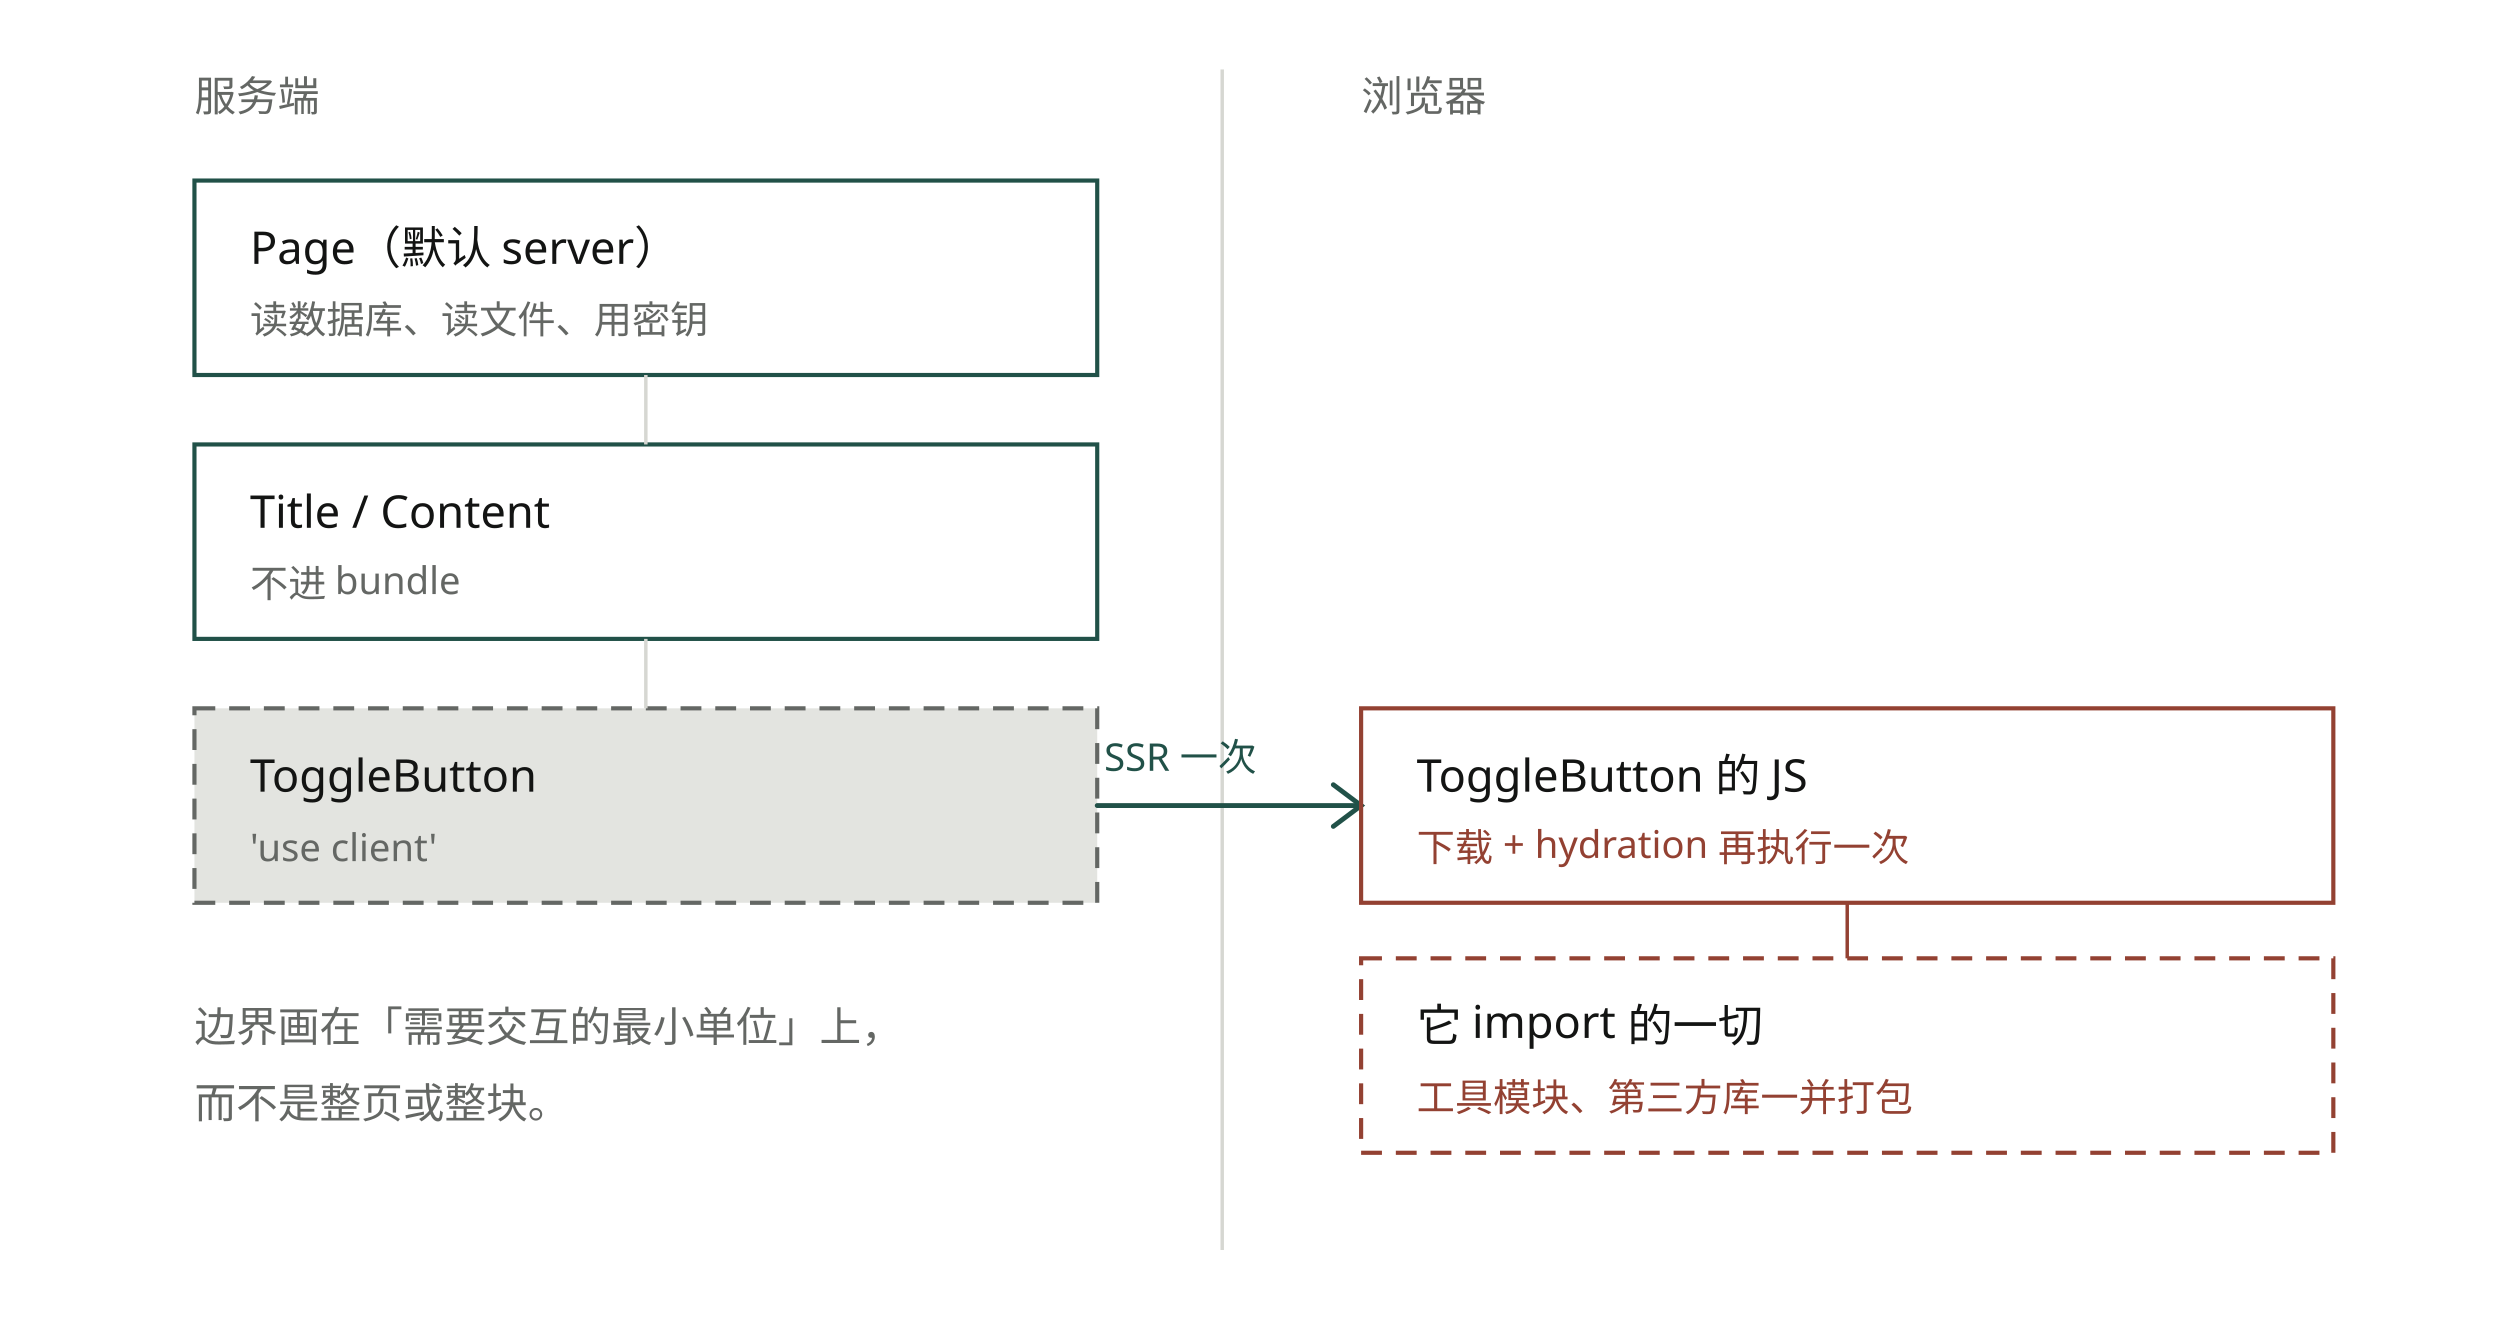
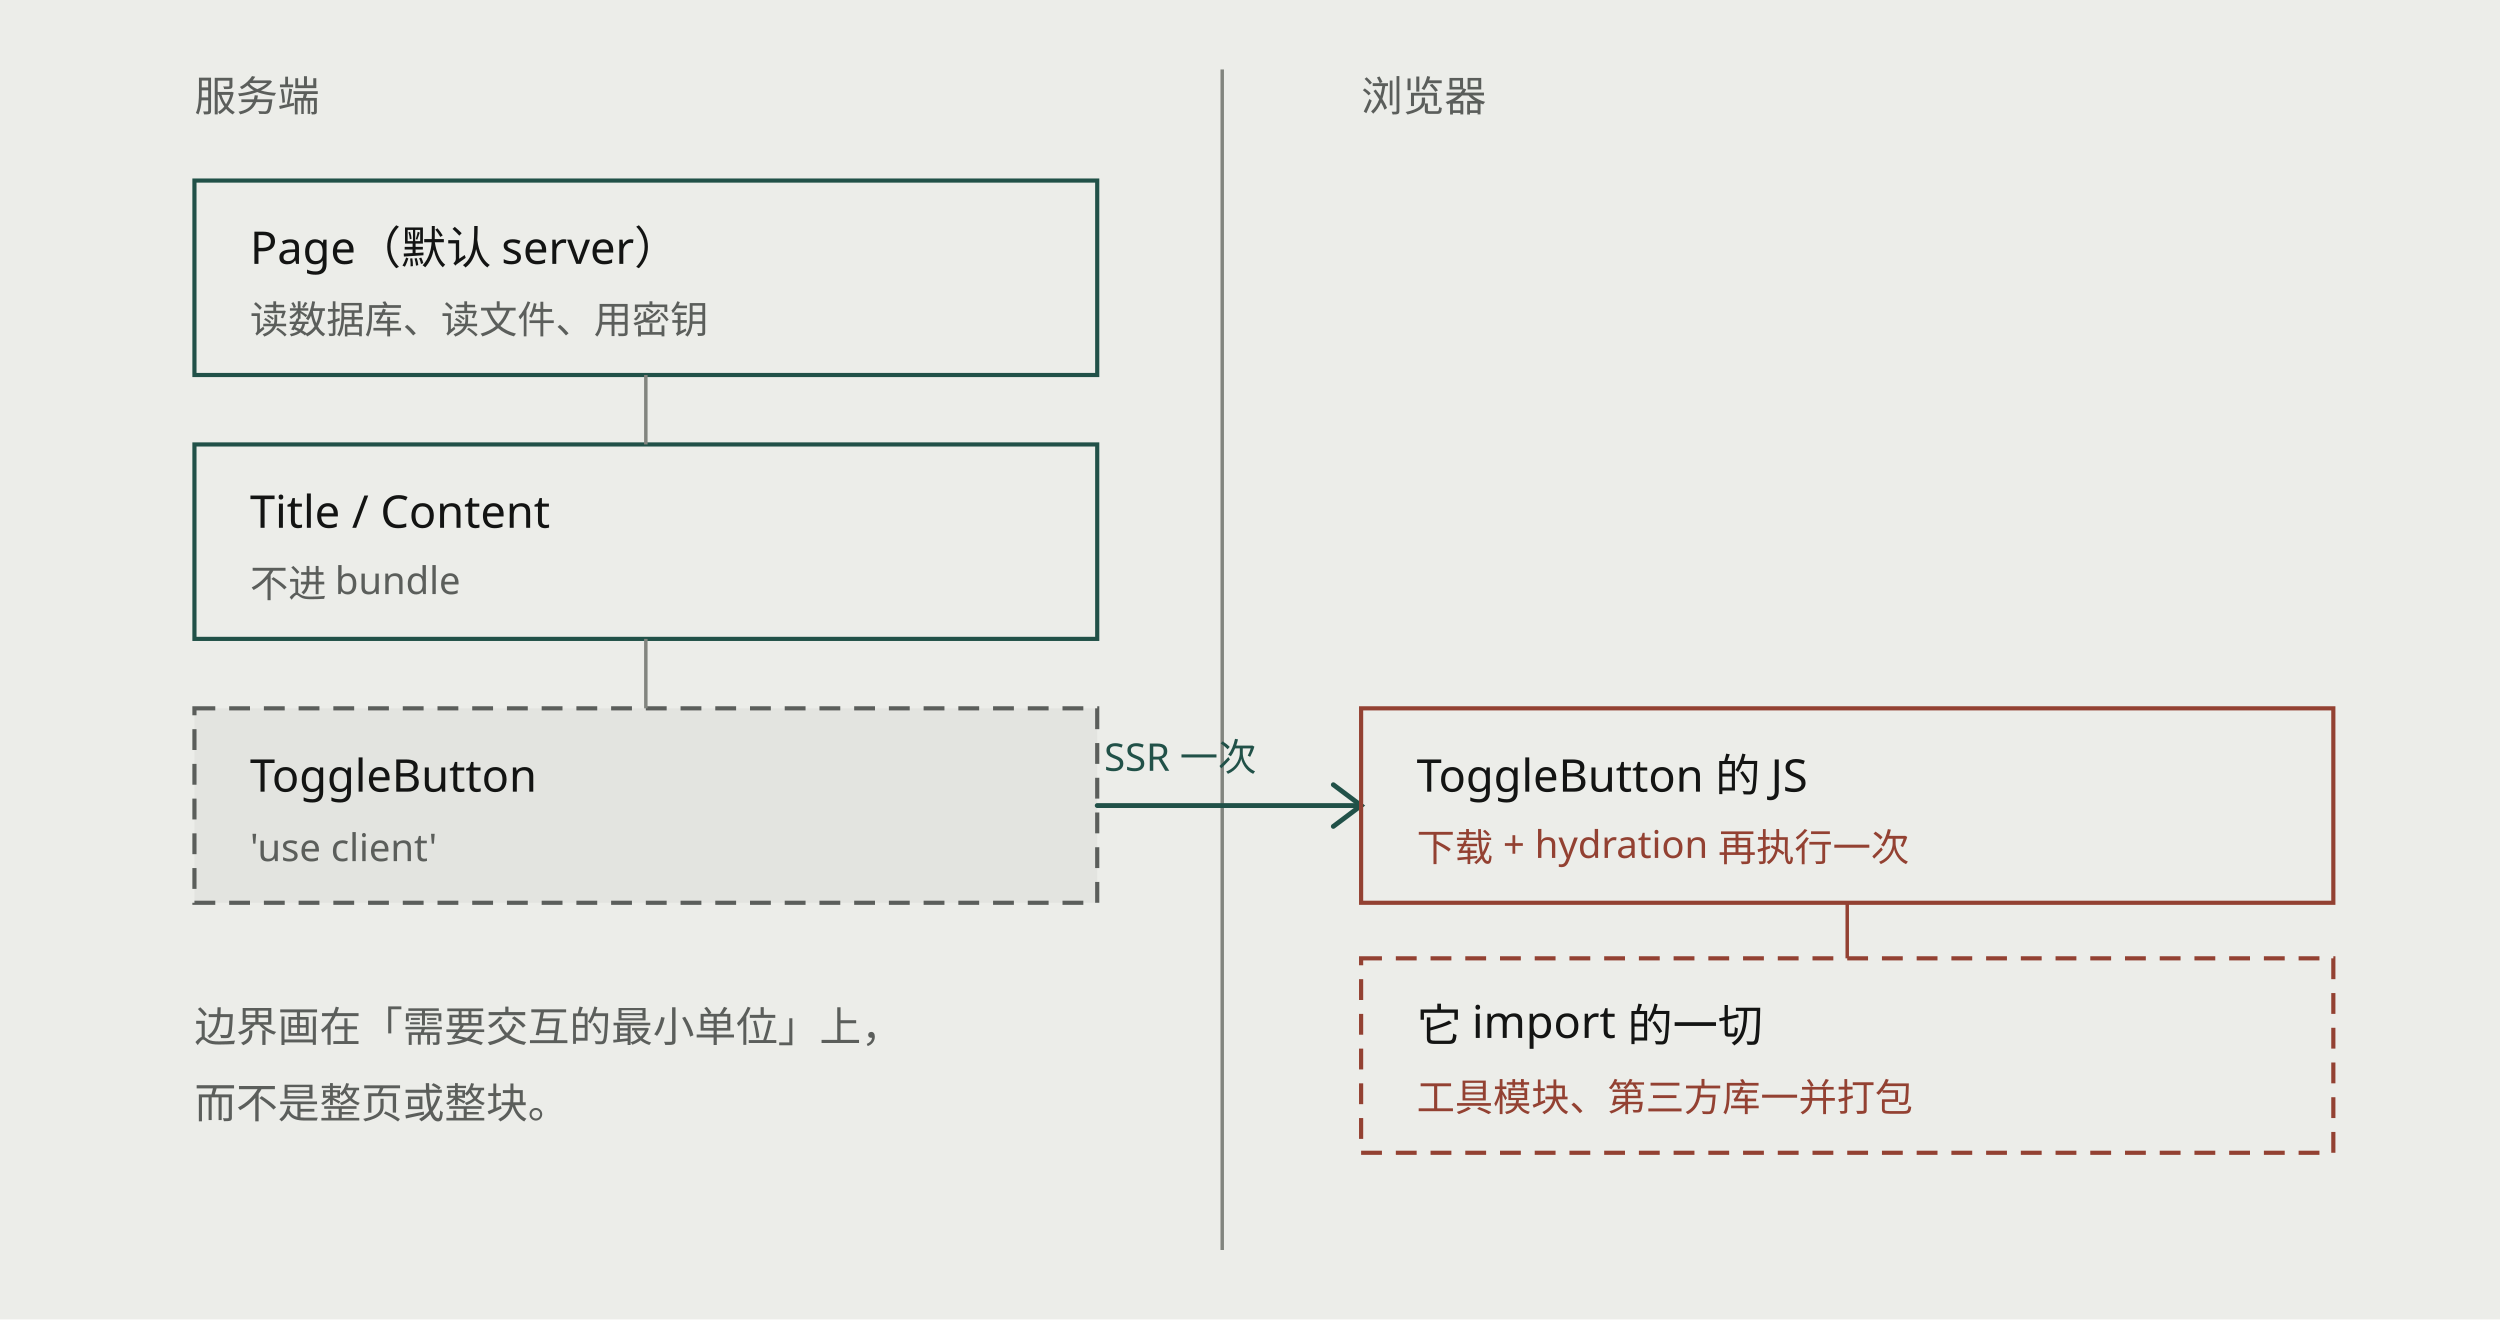
<svg xmlns="http://www.w3.org/2000/svg" viewBox="0 0 720 380" width="720" height="380" role="img" aria-labelledby="t d">
-   <g font-family="ui-sans-serif, system-ui, sans-serif" font-size="12" fill="#646764">
+   <rect id="paper" x="0" y="0" width="720" height="380" fill="#ecede9" />
+   <g font-family="ui-sans-serif, system-ui, sans-serif" font-size="12" fill="#5b5e5b">
    <text x="56" y="32">服务端</text>
    <text x="392" y="32">浏览器</text>
  </g>
-   <g stroke="#d6d7d2" stroke-width="1">
+   <g stroke="#82857f" stroke-width="1">
    <path d="M352 20 V360" />
  </g>
  <g>
    <rect x="56" y="52" width="260" height="56" fill="none" stroke="#215148" stroke-width="1.2" />
    <text x="72" y="76" font-family="ui-sans-serif, system-ui, sans-serif" font-size="13" fill="#131413">Page（默认 server）</text>
-     <text x="72" y="96" font-family="ui-sans-serif, system-ui, sans-serif" font-size="11" fill="#646764">读数据库、读文件、用密钥</text>
+     <text x="72" y="96" font-family="ui-sans-serif, system-ui, sans-serif" font-size="11" fill="#5b5e5b">读数据库、读文件、用密钥</text>
    <rect x="56" y="128" width="260" height="56" fill="none" stroke="#215148" stroke-width="1.2" />
    <text x="72" y="152" font-family="ui-sans-serif, system-ui, sans-serif" font-size="13" fill="#131413">Title / Content</text>
-     <text x="72" y="172" font-family="ui-sans-serif, system-ui, sans-serif" font-size="11" fill="#646764">不进 bundle</text>
-     <g stroke="#d6d7d2" stroke-width="1">
+     <text x="72" y="172" font-family="ui-sans-serif, system-ui, sans-serif" font-size="11" fill="#5b5e5b">不进 bundle</text>
+     <g stroke="#82857f" stroke-width="1">
      <path d="M186 108 V128" />
    </g>
  </g>
  <g>
-     <rect x="56" y="204" width="260" height="56" fill="#e3e4e0" stroke="#646764" stroke-width="1.2" stroke-dasharray="6 4" />
+     <rect x="56" y="204" width="260" height="56" fill="#e3e4e0" stroke="#5b5e5b" stroke-width="1.2" stroke-dasharray="6 4" />
    <text x="72" y="228" font-family="ui-sans-serif, system-ui, sans-serif" font-size="13" fill="#131413">ToggleButton</text>
-     <text x="72" y="248" font-family="ui-sans-serif, system-ui, sans-serif" font-size="11" fill="#646764">'use client'</text>
-     <g stroke="#d6d7d2" stroke-width="1">
+     <text x="72" y="248" font-family="ui-sans-serif, system-ui, sans-serif" font-size="11" fill="#5b5e5b">'use client'</text>
+     <g stroke="#82857f" stroke-width="1">
      <path d="M186 184 V204" />
    </g>
  </g>
  <g stroke="#215148" stroke-width="1.4" fill="none" stroke-linecap="round">
    <path d="M316 232 H392" />
    <path d="M384 226 L392 232 L384 238" />
  </g>
  <text x="318" y="222" font-family="ui-sans-serif, system-ui, sans-serif" font-size="11" fill="#215148">SSR 一次</text>
  <g>
    <rect x="392" y="204" width="280" height="56" fill="none" stroke="#934132" stroke-width="1.2" />
    <text x="408" y="228" font-family="ui-sans-serif, system-ui, sans-serif" font-size="13" fill="#131413">ToggleButton 的 JS</text>
    <text x="408" y="248" font-family="ui-sans-serif, system-ui, sans-serif" font-size="11" fill="#934132">下载 + hydration 再执行一次</text>
    <rect x="392" y="276" width="280" height="56" fill="none" stroke="#934132" stroke-width="1.2" stroke-dasharray="6 4" />
    <text x="408" y="300" font-family="ui-sans-serif, system-ui, sans-serif" font-size="13" fill="#131413">它 import 的一切</text>
    <text x="408" y="320" font-family="ui-sans-serif, system-ui, sans-serif" font-size="11" fill="#934132">工具模块、第三方库一并打包</text>
    <g stroke="#934132" stroke-width="1">
      <path d="M532 260 V276" />
    </g>
  </g>
-   <g font-family="ui-sans-serif, system-ui, sans-serif" font-size="12" fill="#646764">
+   <g font-family="ui-sans-serif, system-ui, sans-serif" font-size="12" fill="#5b5e5b">
    <text x="56" y="300">边界画在「需要交互的最小单位」上，</text>
    <text x="56" y="322">而不是整页或整块。</text>
  </g>
</svg>
